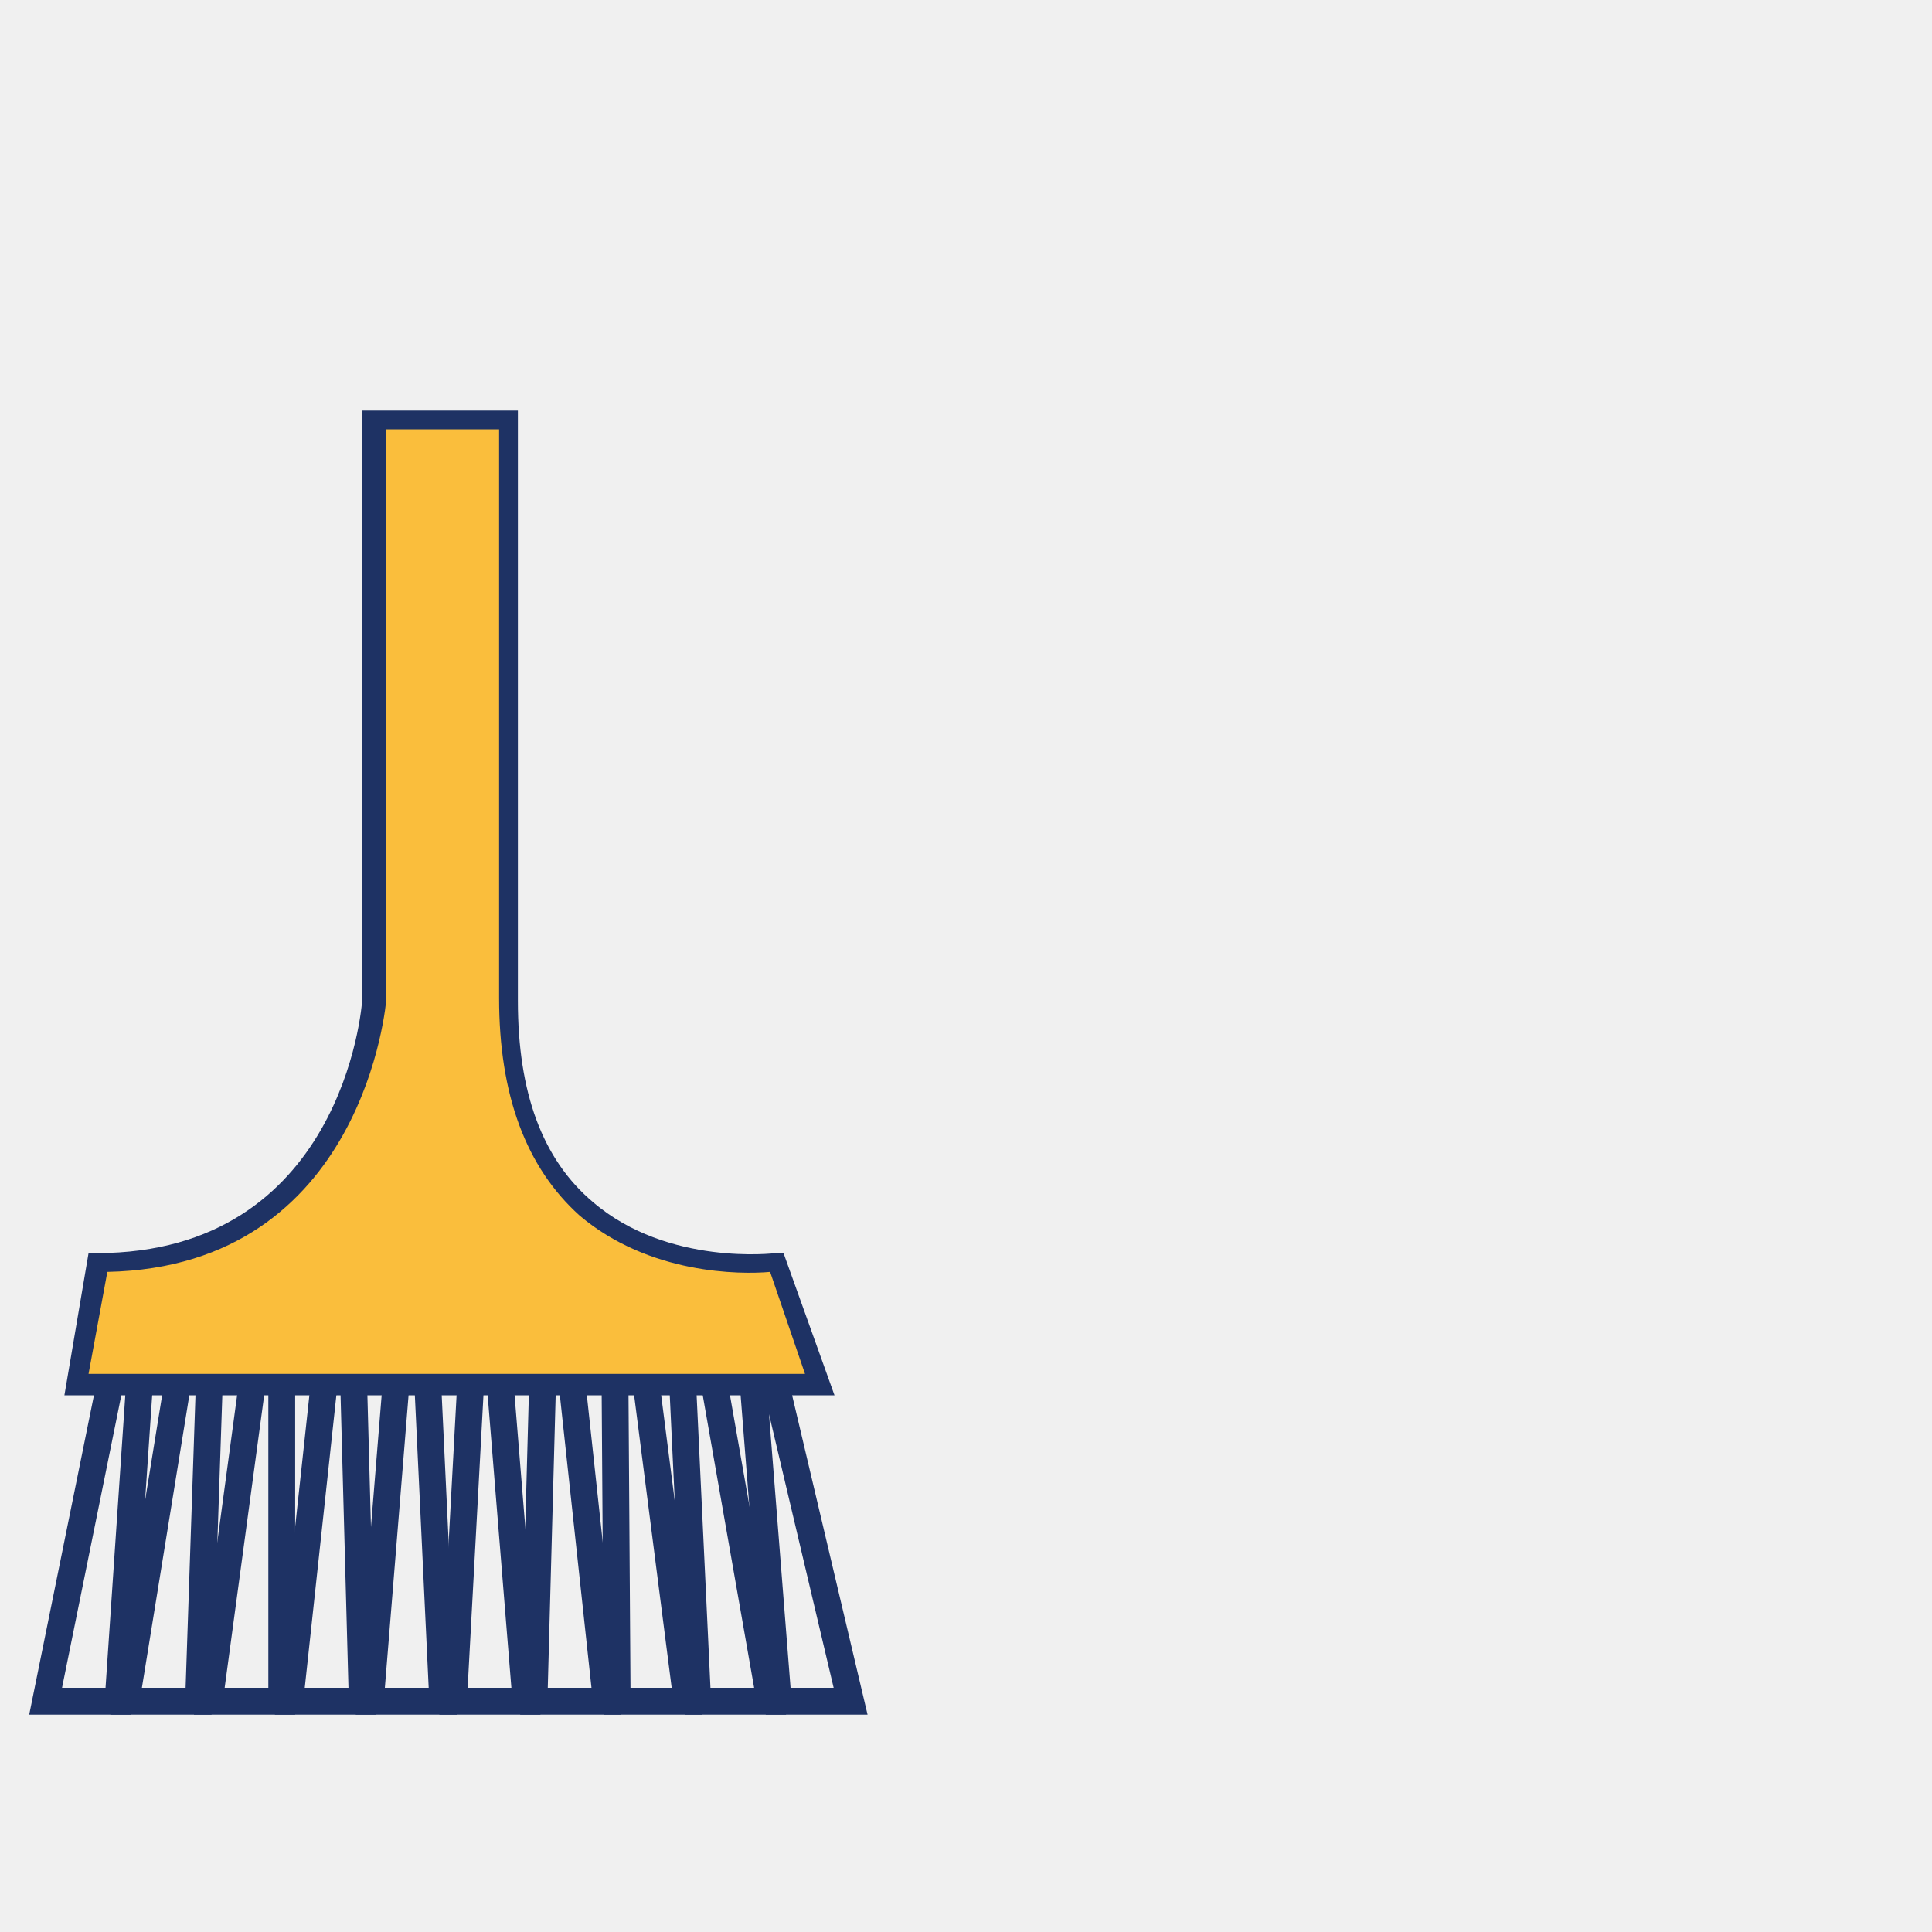
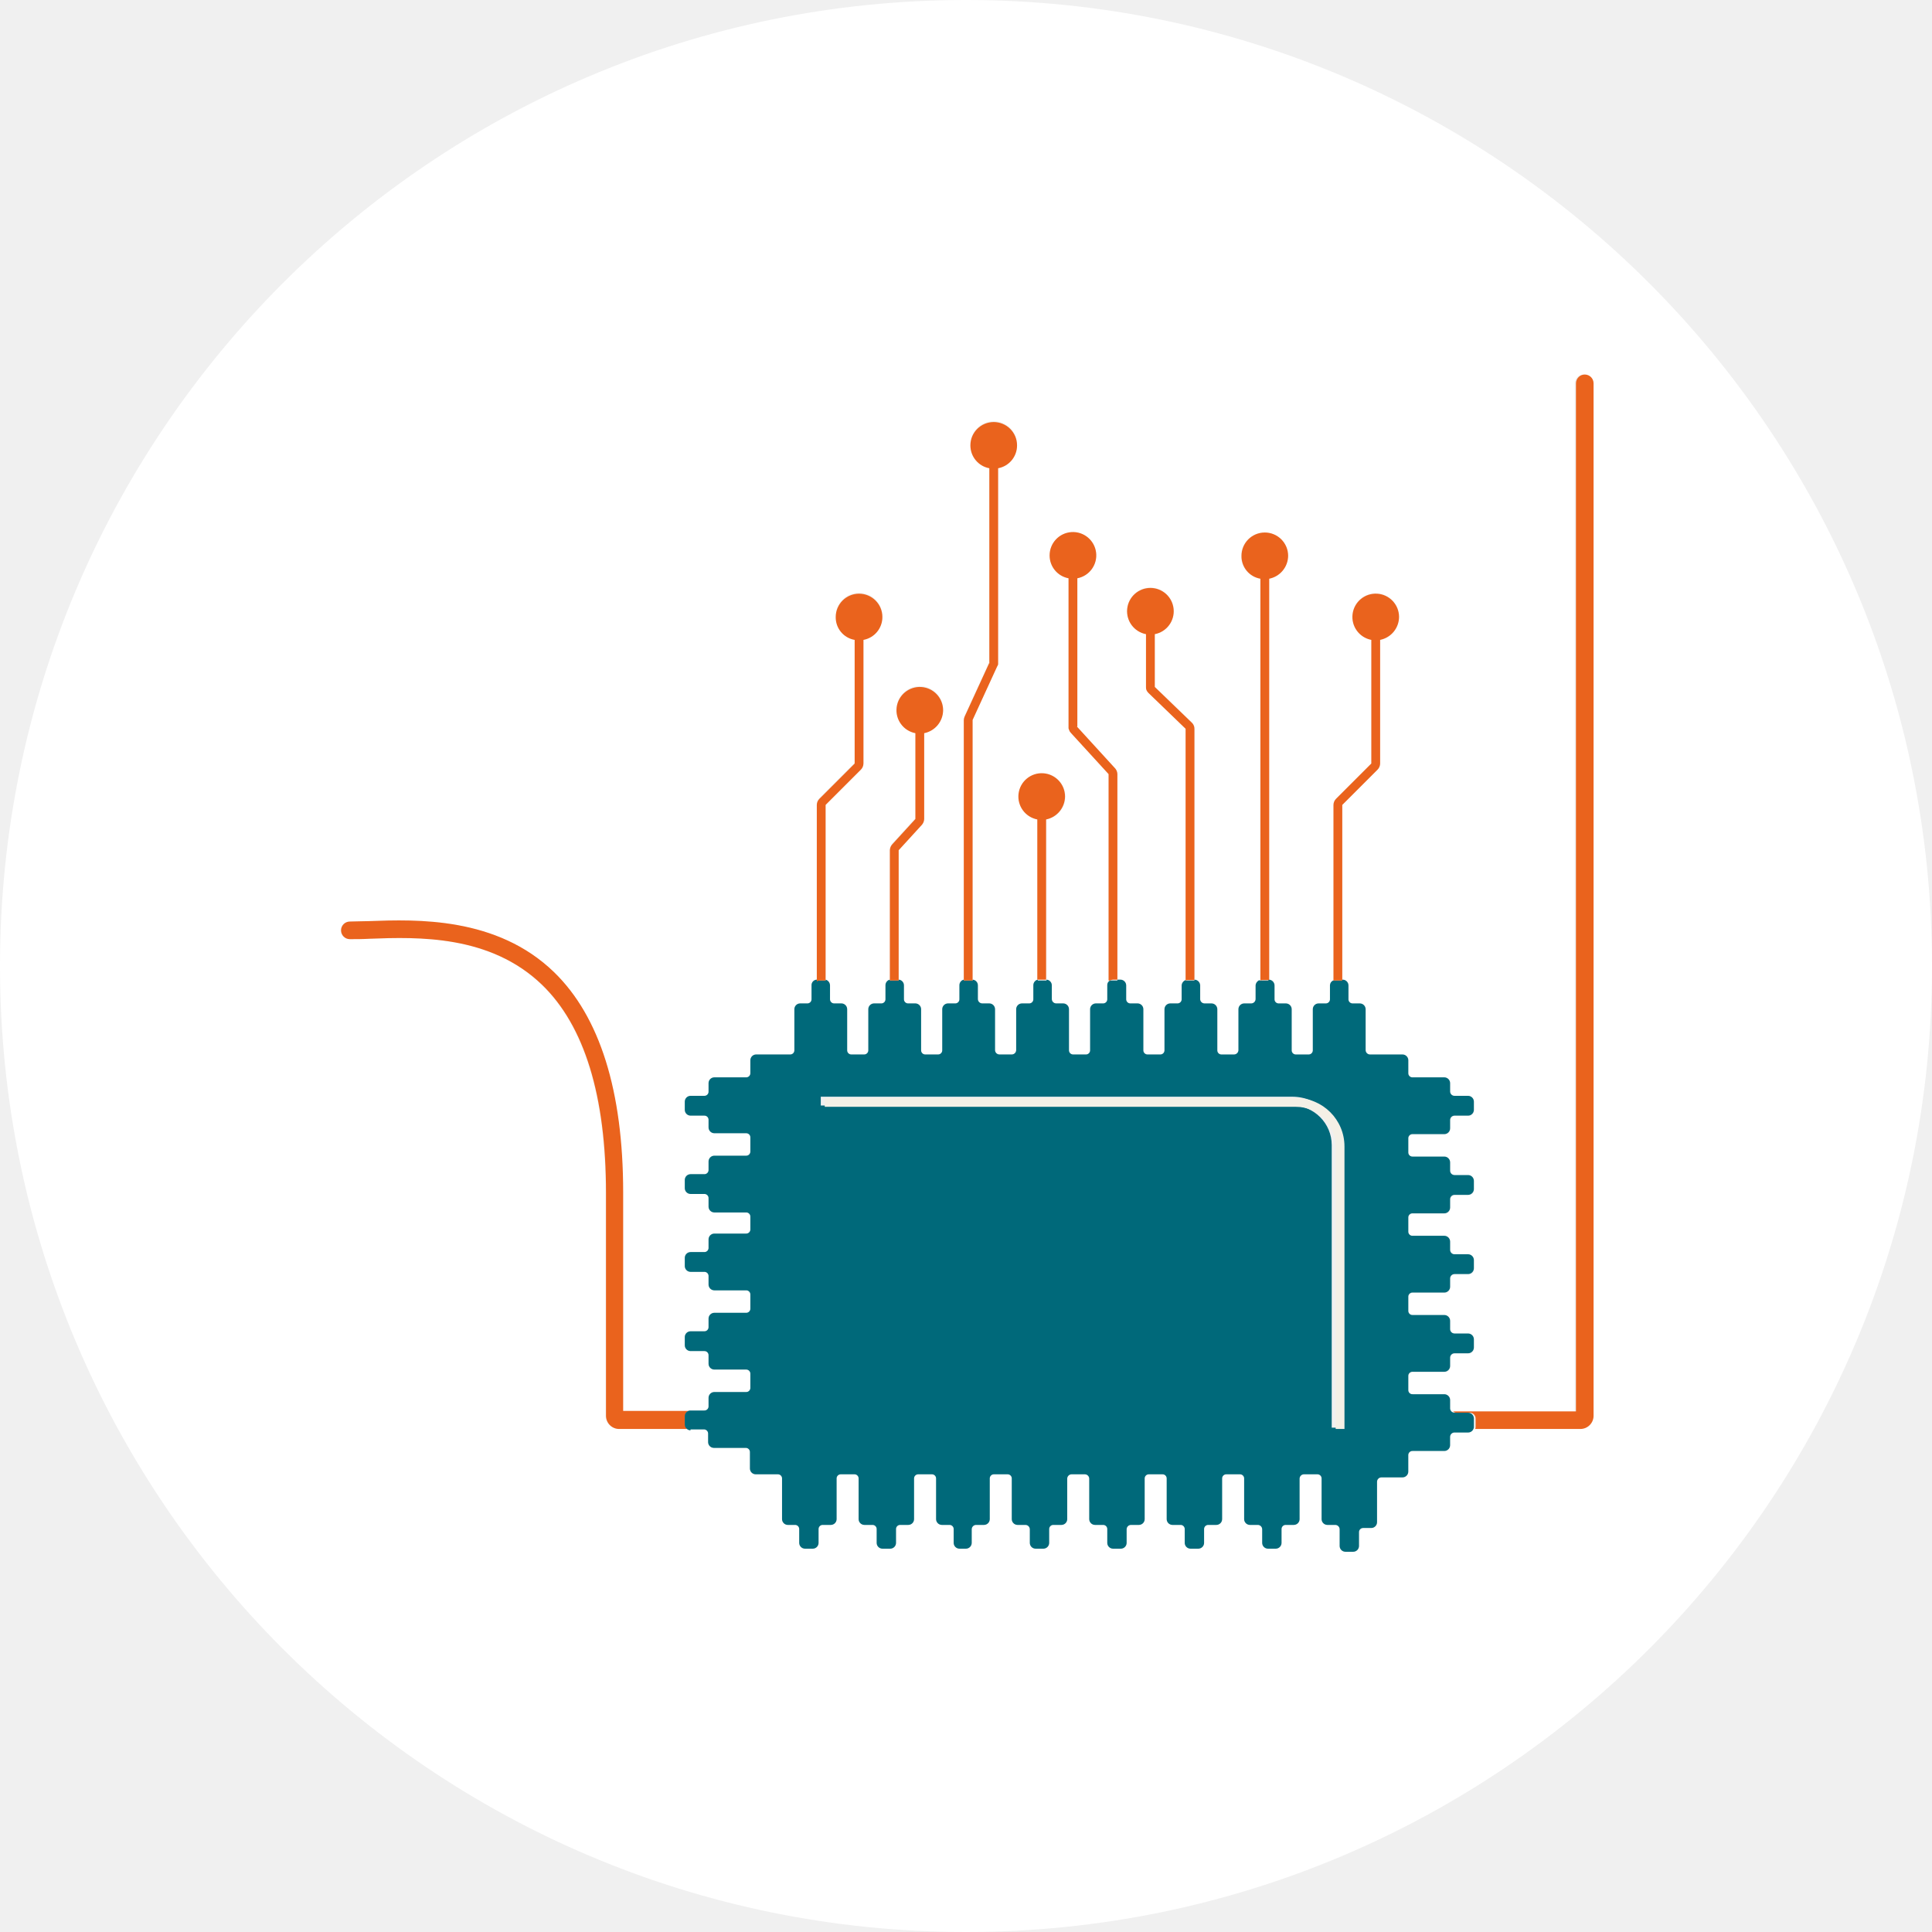
- <svg xmlns="http://www.w3.org/2000/svg" version="1.1" id="Layer_1" x="0px" y="0px" viewBox="-443 245 72 72" style="enable-background:new -443 245 72 72;" xml:space="preserve">
-   <style type="text/css">
- 	.st0{fill-rule:evenodd;clip-rule:evenodd;fill:none;stroke:#1E3264;stroke-miterlimit:10;}
- 	.st1{fill-rule:evenodd;clip-rule:evenodd;fill:#FFFFFF;}
- 	.st2{fill:#FABE3C;}
- 	.st3{fill:#1E3264;}
- </style>
-   <g id="XMLID_24_">
-     <polygon id="XMLID_34_" class="st0" points="-438.3,293.6 -437.6,293.6 -438.6,308.4 -441.3,308.4  " />
-     <polygon id="XMLID_33_" class="st0" points="-435.9,293.6 -435.1,293.6 -435.6,308.4 -438.3,308.4  " />
-     <polygon id="XMLID_32_" class="st0" points="-433.2,293.6 -432.5,293.6 -432.5,308.4 -435.2,308.4  " />
-     <polygon id="XMLID_31_" class="st0" points="-430.6,293.6 -429.9,293.6 -429.5,308.4 -432.2,308.4  " />
-     <polygon id="XMLID_30_" class="st0" points="-428,293.6 -427.2,293.6 -426.5,308.4 -429.2,308.4  " />
-     <polygon id="XMLID_29_" class="st0" points="-425.3,293.6 -424.6,293.6 -423.4,308.4 -426.1,308.4  " />
-     <polygon id="XMLID_28_" class="st0" points="-422.7,293.6 -422,293.6 -420.4,308.4 -423.1,308.4  " />
-     <polygon id="XMLID_27_" class="st0" points="-420.1,293.6 -419.3,293.6 -417.4,308.4 -420,308.4  " />
-     <polygon id="XMLID_26_" class="st0" points="-417.7,293.6 -416.9,293.6 -414.3,308.4 -417,308.4  " />
-     <polygon id="XMLID_25_" class="st0" points="-415,295.7 -414.3,295.7 -411.3,308.4 -414,308.4  " />
+ <svg xmlns="http://www.w3.org/2000/svg" viewBox="0 0 439 439">
+   <g id="Layer_2" data-name="Layer 2">
+     <g id="Слой_1" data-name="Слой 1">
+       <path d="M219.5,0C98.3,0,0,98.3,0,219.5S98.3,439,219.5,439,439,340.7,439,219.5,340.7,0,219.5,0ZM361.7,321.8a3,3,0,0,1-3,2.9H334.8a1.3,1.3,0,0,1-1.2.8h-3.1a1,1,0,0,0-1,1v1.9a1.32,1.32,0,0,1-1.3,1.3H321a.94.94,0,0,0-1,1v3.7a1.32,1.32,0,0,1-1.3,1.3h-4.8a1,1,0,0,0-1,1v9.2a1.32,1.32,0,0,1-1.3,1.3h-1.8a.94.94,0,0,0-1,1v3.1a1.32,1.32,0,0,1-1.3,1.3h-1.8a1.32,1.32,0,0,1-1.3-1.3v-3.8a1,1,0,0,0-1-1h-1.8a1.32,1.32,0,0,1-1.3-1.3V336a.94.94,0,0,0-1-1h-3a1,1,0,0,0-1,1v9.2a1.32,1.32,0,0,1-1.3,1.3h-1.8a.94.94,0,0,0-1,1v3.1a1.32,1.32,0,0,1-1.3,1.3h-1.8a1.32,1.32,0,0,1-1.3-1.3v-3.1a1,1,0,0,0-1-1H284a1.32,1.32,0,0,1-1.3-1.3V336a.94.94,0,0,0-1-1h-3a.94.94,0,0,0-1,1v9.2a1.32,1.32,0,0,1-1.3,1.3h-1.8a.94.94,0,0,0-1,1v3.1a1.32,1.32,0,0,1-1.3,1.3h-1.8a1.32,1.32,0,0,1-1.3-1.3v-3.1a.94.94,0,0,0-1-1h-1.8a1.32,1.32,0,0,1-1.3-1.3V336a.94.94,0,0,0-1-1h-3a.94.94,0,0,0-1,1v9.2a1.32,1.32,0,0,1-1.3,1.3H257a1,1,0,0,0-1,1v3.1a1.32,1.32,0,0,1-1.3,1.3h-1.8a1.32,1.32,0,0,1-1.3-1.3v-3.1a.94.94,0,0,0-1-1h-1.8a1.32,1.32,0,0,1-1.3-1.3V336a1,1,0,0,0-1-1h-3a1,1,0,0,0-1,1v9.2a1.32,1.32,0,0,1-1.3,1.3h-1.8a.94.94,0,0,0-1,1v3.1a1.32,1.32,0,0,1-1.3,1.3h-1.8a1.32,1.32,0,0,1-1.3-1.3v-3.1a1,1,0,0,0-1-1h-1.8a1.32,1.32,0,0,1-1.3-1.3V336a.94.94,0,0,0-1-1h-3a.94.94,0,0,0-1,1v9.2a1.32,1.32,0,0,1-1.3,1.3h-1.8a1,1,0,0,0-1,1v3.1a1.32,1.32,0,0,1-1.3,1.3H218a1.32,1.32,0,0,1-1.3-1.3v-3.1a.94.94,0,0,0-1-1H214a1.32,1.32,0,0,1-1.3-1.3V336a.94.94,0,0,0-1-1h-3a.94.94,0,0,0-1,1v9.2a1.32,1.32,0,0,1-1.3,1.3h-1.8a.94.94,0,0,0-1,1v3.1a1.32,1.32,0,0,1-1.3,1.3h-1.8a1.32,1.32,0,0,1-1.3-1.3v-3.1a.94.94,0,0,0-1-1h-1.8a1.32,1.32,0,0,1-1.3-1.3V336a.94.94,0,0,0-1-1h-3a.94.94,0,0,0-1,1v9.2a1.32,1.32,0,0,1-1.3,1.3H187a.94.94,0,0,0-1,1v3.1a1.32,1.32,0,0,1-1.3,1.3h-1.8a1.32,1.32,0,0,1-1.3-1.3v-3.1a.94.94,0,0,0-1-1H179a1.32,1.32,0,0,1-1.3-1.3V336a.94.94,0,0,0-1-1h-5a1.32,1.32,0,0,1-1.3-1.3V330a.94.94,0,0,0-1-1h-7.2a1.32,1.32,0,0,1-1.3-1.3v-1.9a.94.94,0,0,0-1-1h-3v.2a1.14,1.14,0,0,1-.8-.3H140.6a3,3,0,0,1-3-3V271.1c0-22.1-4.9-38-14.5-47.3-11.8-11.4-28.2-10.9-39.1-10.5-1.7.1-3.2.1-4.6.1a2,2,0,0,1,0-4c1.3,0,2.8-.1,4.4-.1,10.8-.4,29-1,42,11.6,10.4,10.1,15.7,27,15.7,50.1v49.6h14.9a.9.9,0,0,1,.5-.1H160a.94.94,0,0,0,1-1v-1.9a1.32,1.32,0,0,1,1.3-1.3h7.2a.94.94,0,0,0,1-1v-3.1a.94.94,0,0,0-1-1h-7.2a1.32,1.32,0,0,1-1.3-1.3V308a.94.94,0,0,0-1-1h-3.1a1.32,1.32,0,0,1-1.3-1.3v-1.9a1.32,1.32,0,0,1,1.3-1.3H160a.94.94,0,0,0,1-1v-1.9a1.32,1.32,0,0,1,1.3-1.3h7.2a.94.94,0,0,0,1-1v-3.1a.94.94,0,0,0-1-1h-7.2a1.32,1.32,0,0,1-1.3-1.3V290a.94.94,0,0,0-1-1h-3.1a1.32,1.32,0,0,1-1.3-1.3v-1.9a1.32,1.32,0,0,1,1.3-1.3H160a.94.94,0,0,0,1-1v-1.9a1.32,1.32,0,0,1,1.3-1.3h7.2a.94.94,0,0,0,1-1v-2.8a.94.94,0,0,0-1-1h-7.2a1.32,1.32,0,0,1-1.3-1.3v-1.9a.94.94,0,0,0-1-1h-3.1a1.32,1.32,0,0,1-1.3-1.3v-1.9a1.32,1.32,0,0,1,1.3-1.3H160a.94.94,0,0,0,1-1v-1.9a1.32,1.32,0,0,1,1.3-1.3h7.2a.94.94,0,0,0,1-1v-3.1a.94.94,0,0,0-1-1h-7.2a1.32,1.32,0,0,1-1.3-1.3v-1.7a.94.94,0,0,0-1-1h-3.1a1.32,1.32,0,0,1-1.3-1.3v-1.9a1.32,1.32,0,0,1,1.3-1.3H160a.94.94,0,0,0,1-1v-1.9a1.32,1.32,0,0,1,1.3-1.3h7.2a.94.94,0,0,0,1-1v-2.9a1.32,1.32,0,0,1,1.3-1.3h7.7a.94.94,0,0,0,1-1v-9.3a1.32,1.32,0,0,1,1.3-1.3h1.6a.94.94,0,0,0,1-1v-3.1a1.3,1.3,0,0,1,1.2-1.3V182.7a2,2,0,0,1,.6-1.4l8-8V145.2a5.3,5.3,0,1,1,2,0v28.1a2,2,0,0,1-.6,1.4l-8,8v39.9a1.3,1.3,0,0,1,1,1.3V227a.94.94,0,0,0,1,1h1.6a1.32,1.32,0,0,1,1.3,1.3v9.3a.94.94,0,0,0,1,1h2.8a.94.94,0,0,0,1-1v-9.3a1.32,1.32,0,0,1,1.3-1.3h1.6a.94.94,0,0,0,1-1v-3.1a1.38,1.38,0,0,1,1-1.3V193a2.11,2.11,0,0,1,.5-1.3l5.3-5.8V166.4a5.3,5.3,0,1,1,2,0v19.5a2.11,2.11,0,0,1-.5,1.3l-5.3,5.8v29.6a1.24,1.24,0,0,1,1.2,1.3V227a.94.94,0,0,0,1,1H208a1.32,1.32,0,0,1,1.3,1.3v9.3a.94.94,0,0,0,1,1h2.8a.94.94,0,0,0,1-1v-9.3a1.32,1.32,0,0,1,1.3-1.3H217a.94.94,0,0,0,1-1v-3.1a1.38,1.38,0,0,1,1-1.3V163.4a2.35,2.35,0,0,1,.2-.8l5.6-12.2V106.2a5.26,5.26,0,0,1-4.3-5.2,5.3,5.3,0,1,1,10.6,0,5.26,5.26,0,0,1-4.3,5.2v44.5c0,.2-.1.3-.2.5L221,163.4v59.2a1.24,1.24,0,0,1,1.2,1.3V227a1,1,0,0,0,1,1h1.6a1.32,1.32,0,0,1,1.3,1.3v9.3a1,1,0,0,0,1,1h2.8a1,1,0,0,0,1-1v-9.3a1.32,1.32,0,0,1,1.3-1.3h1.6a.94.94,0,0,0,1-1v-3.1a1.38,1.38,0,0,1,1-1.3V186.2a5.3,5.3,0,1,1,2,0v36.4a1.24,1.24,0,0,1,1.2,1.3V227a1,1,0,0,0,1,1h1.6a1.32,1.32,0,0,1,1.3,1.3v9.3a.94.94,0,0,0,1,1h2.8a.94.94,0,0,0,1-1v-9.3A1.32,1.32,0,0,1,249,228h1.6a.94.94,0,0,0,1-1v-3.1a1.36,1.36,0,0,1,.6-1.1h-.3V175.9l-8.6-9.4a1.61,1.61,0,0,1-.4-.7c0-.1-.1-.2-.1-.3V131.4a5.26,5.26,0,0,1-4.3-5.2,5.3,5.3,0,1,1,6.3,5.2v33.7l-.1.1h.1l8.5,9.3.1.1a2.11,2.11,0,0,1,.5,1.3v46.7h.7a1.32,1.32,0,0,1,1.3,1.3V227a.94.94,0,0,0,1,1h1.6a1.32,1.32,0,0,1,1.3,1.3v9.3a.94.94,0,0,0,1,1h2.8a.94.94,0,0,0,1-1v-9.3a1.32,1.32,0,0,1,1.3-1.3h1.6a.94.94,0,0,0,1-1v-3.1a1.2,1.2,0,0,1,.9-1.2V165.5l-8.5-8.2a2.09,2.09,0,0,1-.4-.6,1.7,1.7,0,0,1-.1-.7V144a5.3,5.3,0,1,1,2,0v12l8.5,8.2a2,2,0,0,1,.6,1.4v57.1a1.32,1.32,0,0,1,1.3,1.3v3.1a1,1,0,0,0,1,1h1.6a1.32,1.32,0,0,1,1.3,1.3v9.3a.94.94,0,0,0,1,1h2.8a1,1,0,0,0,1-1v-9.3a1.32,1.32,0,0,1,1.3-1.3h1.6a1,1,0,0,0,1-1V224a1.2,1.2,0,0,1,.9-1.2V131.5a5.17,5.17,0,0,1-4.3-5.2,5.3,5.3,0,1,1,6.3,5.2v91.2h.1a1.32,1.32,0,0,1,1.3,1.3v3.1a.94.94,0,0,0,1,1h1.6a1.32,1.32,0,0,1,1.3,1.3v9.3a.94.94,0,0,0,1,1h2.8a.94.94,0,0,0,1-1v-9.3a1.32,1.32,0,0,1,1.3-1.3h1.6a.94.94,0,0,0,1-1V224a1.23,1.23,0,0,1,.7-1.1V182.8a2,2,0,0,1,.6-1.4l8-8V145.3a5.17,5.17,0,0,1-4.3-5.2,5.3,5.3,0,1,1,10.6,0,5.26,5.26,0,0,1-4.3,5.2v28.1a2,2,0,0,1-.6,1.4l-8,8v39.9h.2a1.32,1.32,0,0,1,1.3,1.3v3.1a.94.94,0,0,0,1,1h1.6a1.32,1.32,0,0,1,1.3,1.3v9.3a1,1,0,0,0,1,1h7.4a1.32,1.32,0,0,1,1.3,1.3v2.9a.94.94,0,0,0,1,1h7.2a1.32,1.32,0,0,1,1.3,1.3v1.9a1,1,0,0,0,1,1h3.1a1.32,1.32,0,0,1,1.3,1.3v1.9a1.32,1.32,0,0,1-1.3,1.3h-3.1a1,1,0,0,0-1,1v1.9a1.32,1.32,0,0,1-1.3,1.3h-7.2a.94.94,0,0,0-1,1v3.1a.94.94,0,0,0,1,1h7.2a1.32,1.32,0,0,1,1.3,1.3v1.9a1,1,0,0,0,1,1h3.1a1.32,1.32,0,0,1,1.3,1.3v1.9a1.32,1.32,0,0,1-1.3,1.3h-3.1a1,1,0,0,0-1,1v1.9a1.32,1.32,0,0,1-1.3,1.3h-7.2a.94.94,0,0,0-1,1v3.1a.94.94,0,0,0,1,1h7.2a1.32,1.32,0,0,1,1.3,1.3v1.9a1,1,0,0,0,1,1h3.1a1.32,1.32,0,0,1,1.3,1.3v1.9a1.32,1.32,0,0,1-1.3,1.3h-3.1a1,1,0,0,0-1,1v1.9a1.32,1.32,0,0,1-1.3,1.3h-7.2a.94.94,0,0,0-1,1v3.1a.94.94,0,0,0,1,1h7.2a1.32,1.32,0,0,1,1.3,1.3v1.9a1,1,0,0,0,1,1h3.1a1.32,1.32,0,0,1,1.3,1.3v1.9a1.32,1.32,0,0,1-1.3,1.3h-3.1a1,1,0,0,0-1,1v1.9a1.32,1.32,0,0,1-1.3,1.3h-7.2a.94.94,0,0,0-1,1v3.1a.94.94,0,0,0,1,1h7.2a1.32,1.32,0,0,1,1.3,1.3v1.9a.91.91,0,0,0,.3.7h27.9V87.1a2,2,0,1,1,4,0V321.8Z" fill="#fff" />
+       <path d="M360.1,85.1a2,2,0,0,0-2,2V320.7H330.2a.91.91,0,0,0,.7.3H334a1.32,1.32,0,0,1,1.3,1.3v1.9a.9.9,0,0,1-.1.5h23.9a3,3,0,0,0,3-2.9V87.1A2,2,0,0,0,360.1,85.1Z" fill="#ea631d" />
+       <path d="M156.2,324.7H140.7a3,3,0,0,1-3-3V271.1c0-22.1-4.9-38-14.5-47.3-11.8-11.4-28.2-10.9-39.1-10.5-1.7.1-3.2.1-4.6.1a2,2,0,1,1,0-4c1.3,0,2.8-.1,4.4-.1,10.8-.4,29-1,42,11.6,10.4,10.1,15.7,27,15.7,50.1v49.6h14.9a1.3,1.3,0,0,0-.8,1.2v1.9A1.23,1.23,0,0,0,156.2,324.7Z" fill="#ea631d" />
+       <path d="M321,257.7h7.2a1.32,1.32,0,0,0,1.3-1.3v-1.9a1,1,0,0,1,1-1h3.1a1.32,1.32,0,0,0,1.3-1.3v-1.9a1.32,1.32,0,0,0-1.3-1.3h-3.1a1,1,0,0,1-1-1v-1.9a1.32,1.32,0,0,0-1.3-1.3H321a.94.94,0,0,1-1-1v-2.9a1.32,1.32,0,0,0-1.3-1.3h-7.4a1,1,0,0,1-1-1v-9.3A1.32,1.32,0,0,0,309,228h-1.6a.94.94,0,0,1-1-1v-3.1a1.32,1.32,0,0,0-1.3-1.3h-.2v.2h-2a1.23,1.23,0,0,0-.7,1.1V227a.94.94,0,0,1-1,1h-1.6a1.32,1.32,0,0,0-1.3,1.3v9.3a.94.94,0,0,1-1,1h-2.8a.94.94,0,0,1-1-1v-9.3a1.32,1.32,0,0,0-1.3-1.3h-1.6a.94.94,0,0,1-1-1v-3.1a1.32,1.32,0,0,0-1.3-1.3h-.1v.2h-2v-.1a1.4,1.4,0,0,0-.9,1.2V227a1,1,0,0,1-1,1h-1.6a1.32,1.32,0,0,0-1.3,1.3v9.3a1,1,0,0,1-1,1h-2.8a.94.94,0,0,1-1-1v-9.3a1.32,1.32,0,0,0-1.3-1.3h-1.6a1,1,0,0,1-1-1v-3.1a1.32,1.32,0,0,0-1.3-1.3v.2h-2v-.1a1.4,1.4,0,0,0-.9,1.2V227a.94.94,0,0,1-1,1h-1.6a1.32,1.32,0,0,0-1.3,1.3v9.3a.94.94,0,0,1-1,1h-2.8a.94.94,0,0,1-1-1v-9.3a1.32,1.32,0,0,0-1.3-1.3h-1.6a.94.94,0,0,1-1-1v-3.1a1.32,1.32,0,0,0-1.3-1.3h-.7v.2h-1.7a1.15,1.15,0,0,0-.6,1.1V227a.94.94,0,0,1-1,1H249a1.32,1.32,0,0,0-1.3,1.3v9.3a.94.94,0,0,1-1,1h-2.8a.94.94,0,0,1-1-1v-9.3a1.32,1.32,0,0,0-1.3-1.3H240a1,1,0,0,1-1-1v-3.1a1.3,1.3,0,0,0-1.2-1.3v.2h-2v-.2a1.3,1.3,0,0,0-1,1.3V227a.94.94,0,0,1-1,1h-1.6a1.32,1.32,0,0,0-1.3,1.3v9.3a1,1,0,0,1-1,1h-2.8a1,1,0,0,1-1-1v-9.3a1.32,1.32,0,0,0-1.3-1.3h-1.6a1,1,0,0,1-1-1v-3.1a1.3,1.3,0,0,0-1.2-1.3v.2h-2v-.2a1.3,1.3,0,0,0-1,1.3V227a.94.94,0,0,1-1,1h-1.6a1.32,1.32,0,0,0-1.3,1.3v9.3a.94.94,0,0,1-1,1h-2.8a.94.94,0,0,1-1-1v-9.3A1.32,1.32,0,0,0,208,228h-1.6a.94.94,0,0,1-1-1v-3.1a1.3,1.3,0,0,0-1.2-1.3v.2h-2v-.2a1.3,1.3,0,0,0-1,1.3V227a.94.94,0,0,1-1,1h-1.6a1.32,1.32,0,0,0-1.3,1.3v9.3a.94.94,0,0,1-1,1h-2.8a.94.94,0,0,1-1-1v-9.3a1.32,1.32,0,0,0-1.3-1.3h-1.6a.94.94,0,0,1-1-1v-3.1a1.38,1.38,0,0,0-1-1.3v.2h-2v-.2a1.24,1.24,0,0,0-1.2,1.3V227a.94.94,0,0,1-1,1h-1.6a1.32,1.32,0,0,0-1.3,1.3v9.3a.94.94,0,0,1-1,1h-7.7a1.32,1.32,0,0,0-1.3,1.3v2.9a.94.94,0,0,1-1,1h-7.2a1.32,1.32,0,0,0-1.3,1.3V248a.94.94,0,0,1-1,1h-3.1a1.32,1.32,0,0,0-1.3,1.3v1.9a1.32,1.32,0,0,0,1.3,1.3H160a.94.94,0,0,1,1,1v1.7a1.32,1.32,0,0,0,1.3,1.3h7.2a.94.94,0,0,1,1,1v3.1a.94.94,0,0,1-1,1h-7.2a1.32,1.32,0,0,0-1.3,1.3v1.9a.94.94,0,0,1-1,1h-3.1a1.32,1.32,0,0,0-1.3,1.3V270a1.32,1.32,0,0,0,1.3,1.3H160a.94.94,0,0,1,1,1v1.9a1.32,1.32,0,0,0,1.3,1.3h7.2a.94.94,0,0,1,1,1v2.8a.94.94,0,0,1-1,1h-7.2a1.32,1.32,0,0,0-1.3,1.3v1.9a.94.94,0,0,1-1,1h-3.1a1.32,1.32,0,0,0-1.3,1.3v1.9a1.32,1.32,0,0,0,1.3,1.3H160a.94.94,0,0,1,1,1v1.9a1.32,1.32,0,0,0,1.3,1.3h7.2a.94.94,0,0,1,1,1v3.1a.94.94,0,0,1-1,1h-7.2a1.32,1.32,0,0,0-1.3,1.3v1.9a.94.94,0,0,1-1,1h-3.1a1.32,1.32,0,0,0-1.3,1.3v1.9a1.32,1.32,0,0,0,1.3,1.3H160a.94.94,0,0,1,1,1v1.9a1.32,1.32,0,0,0,1.3,1.3h7.2a.94.94,0,0,1,1,1v3.1a.94.94,0,0,1-1,1h-7.2a1.32,1.32,0,0,0-1.3,1.3v1.9a.94.94,0,0,1-1,1h-3.1a.9.9,0,0,0-.5.1,1.3,1.3,0,0,0-.8,1.2v1.9a1.23,1.23,0,0,0,.5,1,1.14,1.14,0,0,0,.8.3v-.2h3a.94.94,0,0,1,1,1v1.9a1.32,1.32,0,0,0,1.3,1.3h7.2a.94.94,0,0,1,1,1v3.7a1.32,1.32,0,0,0,1.3,1.3h5a.94.94,0,0,1,1,1v9.2a1.32,1.32,0,0,0,1.3,1.3h1.6a.94.94,0,0,1,1,1v3.1a1.32,1.32,0,0,0,1.3,1.3h1.8a1.32,1.32,0,0,0,1.3-1.3v-3.1a.94.94,0,0,1,1-1h1.8a1.32,1.32,0,0,0,1.3-1.3V336a.94.94,0,0,1,1-1h3a.94.94,0,0,1,1,1v9.2a1.32,1.32,0,0,0,1.3,1.3h1.8a.94.94,0,0,1,1,1v3.1a1.32,1.32,0,0,0,1.3,1.3h1.8a1.32,1.32,0,0,0,1.3-1.3v-3.1a.94.94,0,0,1,1-1h1.8a1.32,1.32,0,0,0,1.3-1.3V336a.94.94,0,0,1,1-1h3a.94.94,0,0,1,1,1v9.2a1.32,1.32,0,0,0,1.3,1.3h1.7a.94.94,0,0,1,1,1v3.1a1.32,1.32,0,0,0,1.3,1.3h1.5a1.32,1.32,0,0,0,1.3-1.3v-3.1a1,1,0,0,1,1-1h1.8a1.32,1.32,0,0,0,1.3-1.3V336a.94.94,0,0,1,1-1h3a.94.94,0,0,1,1,1v9.2a1.32,1.32,0,0,0,1.3,1.3H233a1,1,0,0,1,1,1v3.1a1.32,1.32,0,0,0,1.3,1.3h1.8a1.32,1.32,0,0,0,1.3-1.3v-3.1a.94.94,0,0,1,1-1h1.8a1.32,1.32,0,0,0,1.3-1.3V336a1,1,0,0,1,1-1h3a1,1,0,0,1,1,1v9.2a1.32,1.32,0,0,0,1.3,1.3h1.8a.94.94,0,0,1,1,1v3.1a1.32,1.32,0,0,0,1.3,1.3h1.8a1.32,1.32,0,0,0,1.3-1.3v-3.1a1,1,0,0,1,1-1h1.8a1.32,1.32,0,0,0,1.3-1.3V336a.94.94,0,0,1,1-1h3a.94.94,0,0,1,1,1v9.2a1.32,1.32,0,0,0,1.3,1.3h1.8a.94.94,0,0,1,1,1v3.1a1.32,1.32,0,0,0,1.3,1.3h1.8a1.32,1.32,0,0,0,1.3-1.3v-3.1a.94.94,0,0,1,1-1h1.8a1.32,1.32,0,0,0,1.3-1.3V336a.94.94,0,0,1,1-1h3a.94.94,0,0,1,1,1v9.2a1.32,1.32,0,0,0,1.3,1.3h1.8a1,1,0,0,1,1,1v3.1a1.32,1.32,0,0,0,1.3,1.3h1.8a1.32,1.32,0,0,0,1.3-1.3v-3.1a.94.94,0,0,1,1-1H294a1.32,1.32,0,0,0,1.3-1.3V336a1,1,0,0,1,1-1h3a.94.94,0,0,1,1,1v9.2a1.32,1.32,0,0,0,1.3,1.3h1.8a1,1,0,0,1,1,1v3.8a1.32,1.32,0,0,0,1.3,1.3h1.8a1.32,1.32,0,0,0,1.3-1.3v-3.1a.94.94,0,0,1,1-1h1.8a1.32,1.32,0,0,0,1.3-1.3v-9.2a1,1,0,0,1,1-1h4.8a1.32,1.32,0,0,0,1.3-1.3v-3.7a.94.94,0,0,1,1-1h7.2a1.32,1.32,0,0,0,1.3-1.3v-1.9a1,1,0,0,1,1-1h3.1a1.3,1.3,0,0,0,1.2-.8.9.9,0,0,0,.1-.5v-1.9a1.32,1.32,0,0,0-1.3-1.3h-3.1a1,1,0,0,1-1-1v-1.9a1.32,1.32,0,0,0-1.3-1.3H321a.94.94,0,0,1-1-1v-3.1a.94.94,0,0,1,1-1h7.2a1.32,1.32,0,0,0,1.3-1.3v-1.9a1,1,0,0,1,1-1h3.1a1.32,1.32,0,0,0,1.3-1.3v-1.9a1.32,1.32,0,0,0-1.3-1.3h-3.1a1,1,0,0,1-1-1v-1.9a1.32,1.32,0,0,0-1.3-1.3H321a.94.94,0,0,1-1-1v-3.1a.94.94,0,0,1,1-1h7.2a1.32,1.32,0,0,0,1.3-1.3v-1.9a1,1,0,0,1,1-1h3.1a1.32,1.32,0,0,0,1.3-1.3v-1.9a1.32,1.32,0,0,0-1.3-1.3h-3.1a1,1,0,0,1-1-1v-1.9a1.32,1.32,0,0,0-1.3-1.3H321a.94.94,0,0,1-1-1v-3.1a.94.94,0,0,1,1-1h7.2a1.32,1.32,0,0,0,1.3-1.3v-1.9a1,1,0,0,1,1-1h3.1a1.32,1.32,0,0,0,1.3-1.3v-1.9a1.32,1.32,0,0,0-1.3-1.3h-3.1a1,1,0,0,1-1-1v-1.9a1.32,1.32,0,0,0-1.3-1.3H321a.94.94,0,0,1-1-1v-3.1A.94.94,0,0,1,321,257.7Zm-16.4,66.7h-2V260.2a9,9,0,0,0-9-9H186.5v-2H293.6a11,11,0,0,1,11,11Z" fill="#00697a" />
+       <path d="M317.9,140.2a5.36,5.36,0,0,1-4.3,5.2v28.1a2,2,0,0,1-.6,1.4l-8,8v39.9h-2V182.9a2,2,0,0,1,.6-1.4l8-8V145.4a5.3,5.3,0,1,1,6.3-5.2Z" fill="#ea631d" />
+       <path d="M200.5,140.2a5.26,5.26,0,0,1-4.3,5.2v28.1a2,2,0,0,1-.6,1.4l-8,8v39.9h-1.4a1.42,1.42,0,0,0-.6.2V182.9a2,2,0,0,1,.6-1.4l8-8V145.4a5.17,5.17,0,0,1-4.3-5.2,5.3,5.3,0,0,1,10.6,0Z" fill="#ea631d" />
+       <path d="M214.3,161.4a5.36,5.36,0,0,1-4.3,5.2v19.5a2.11,2.11,0,0,1-.5,1.3l-5.3,5.8v29.6h-2V193.2a2.11,2.11,0,0,1,.5-1.3l5.3-5.8V166.6a5.3,5.3,0,1,1,6.3-5.2Z" fill="#ea631d" />
+       <path d="M253.9,175.9v46.7h-1a1.85,1.85,0,0,0-.7.2h-.3V175.9l-8.6-9.4a1.61,1.61,0,0,1-.4-.7c0-.1-.1-.2-.1-.3V131.4a5.26,5.26,0,0,1-4.3-5.2,5.3,5.3,0,1,1,6.3,5.2v33.7l-.1.1h.1l8.5,9.3.1.1A2.11,2.11,0,0,1,253.9,175.9Z" fill="#ea631d" />
+       <path d="M271.4,165.6v57.1h-1.6a.6.6,0,0,0-.4.1V165.6l-8.5-8.2a2.09,2.09,0,0,1-.4-.6,1.7,1.7,0,0,1-.1-.7v-12a5.3,5.3,0,1,1,2,0v12l8.5,8.2A1.9,1.9,0,0,1,271.4,165.6Z" fill="#ea631d" />
+       <path d="M231.1,101.2a5.26,5.26,0,0,1-4.3,5.2v44.5c0,.2-.1.3-.2.5L221,163.6v59.2h-2V163.6a2.35,2.35,0,0,1,.2-.8l5.6-12.2v.1h.1l-.1-.1V106.4a5.26,5.26,0,0,1-4.3-5.2,5.3,5.3,0,1,1,10.6,0Z" fill="#ea631d" />
+       <path d="M242,181a5.36,5.36,0,0,1-4.3,5.2v36.4h-2V186.2A5.3,5.3,0,1,1,242,181Z" fill="#ea631d" />
+       <path d="M292.7,126.3a5.36,5.36,0,0,1-4.3,5.2v91.2h-1.6a.6.6,0,0,0-.4.1V131.5a5.17,5.17,0,0,1-4.3-5.2,5.3,5.3,0,0,1,10.6,0Z" fill="#ea631d" />
+       <path d="M305.5,260.5v64.2h-2V260.5a9,9,0,0,0-9-9H187.4v-2H294.5A11,11,0,0,1,305.5,260.5Z" fill="#f4f0e6" />
+     </g>
  </g>
-   <ellipse id="XMLID_10_" class="st1" cx="-425.4" cy="266.6" rx="0.9" ry="2" />
-   <path id="XMLID_2_" class="st2" d="M-429,260.7v21.5c0,0-0.7,9.8-10.3,9.8l-0.8,4.6h27.7l-1.5-4.6c0,0-10,1.4-10-9.8v-21.6  L-429,260.7z" />
-   <path id="XMLID_1_" class="st3" d="M-411.9,297h-28.7l0.9-5.3h0.3c9.1,0,9.9-9.1,9.9-9.5l0-21.9l5.8,0v22c0,3.4,0.9,5.9,2.8,7.5  c2.8,2.4,6.8,1.9,6.8,1.9l0.3,0L-411.9,297z M-439.7,296.2h26.7l-1.3-3.8c-1.1,0.1-4.5,0.1-7.1-2.1c-2-1.8-3-4.5-3-8.1V261l-4.2,0  v21.2c0,0.1-0.8,10-10.4,10.2L-439.7,296.2z" />
</svg>
